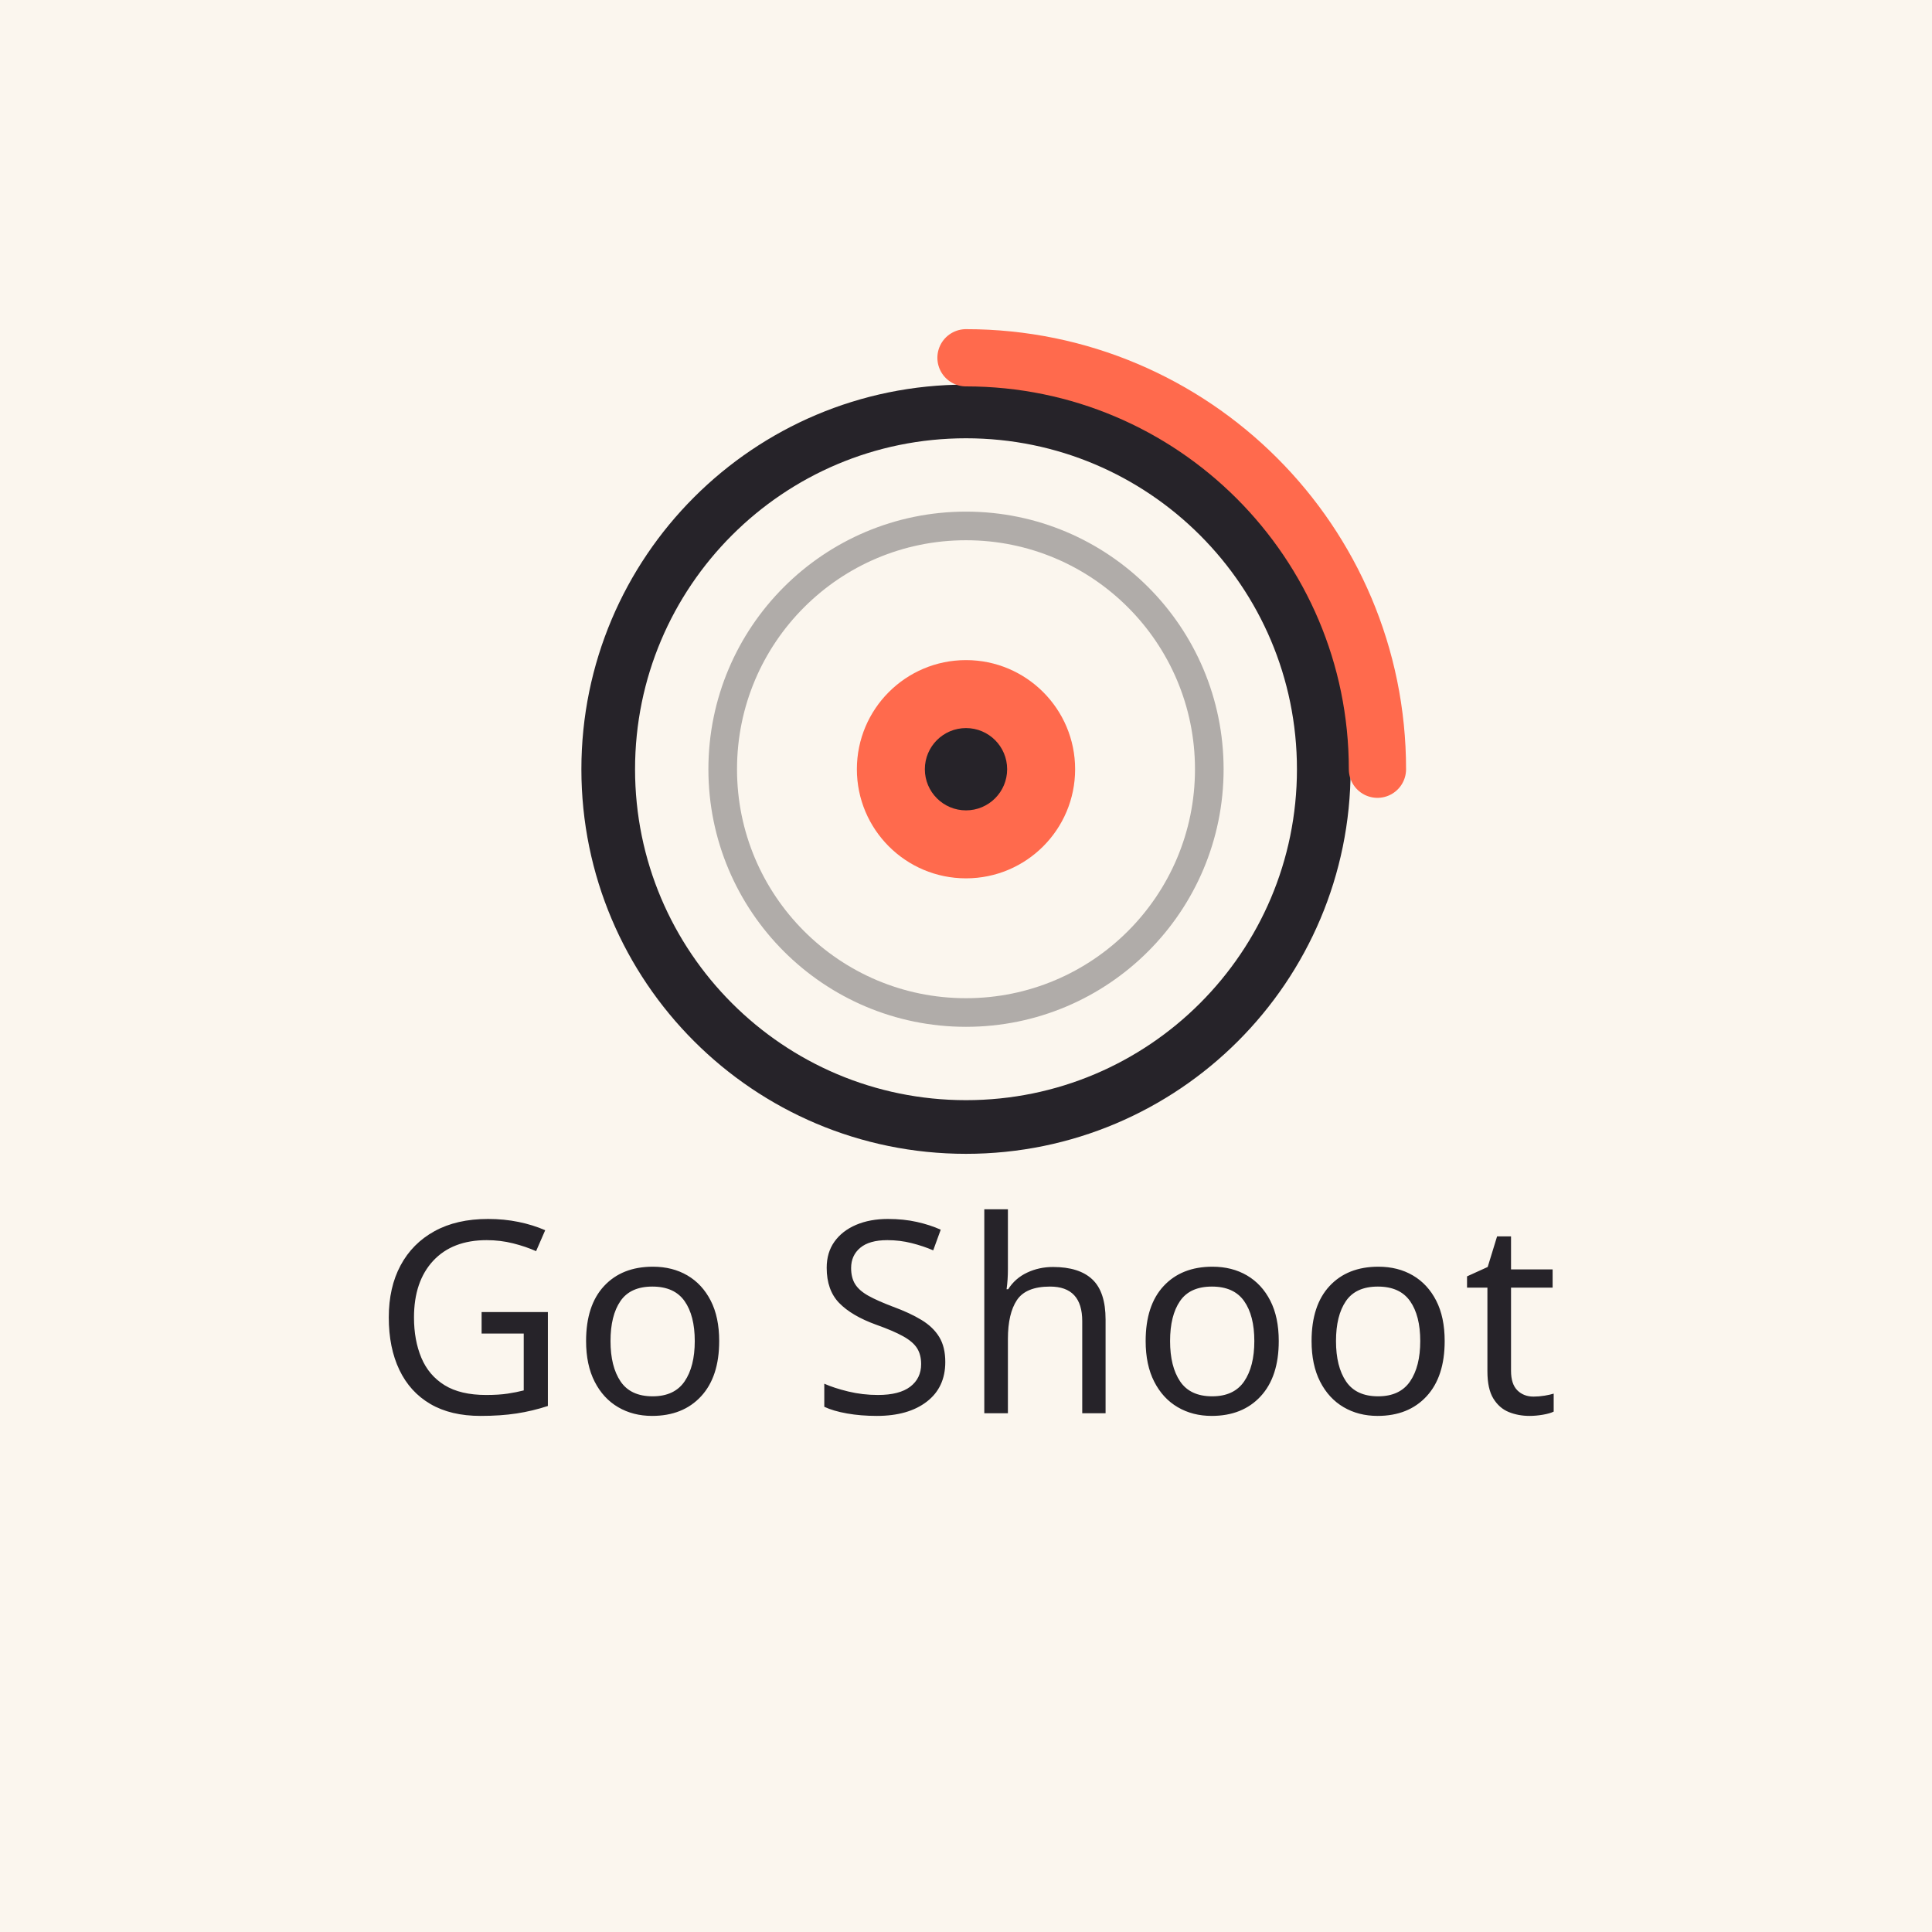
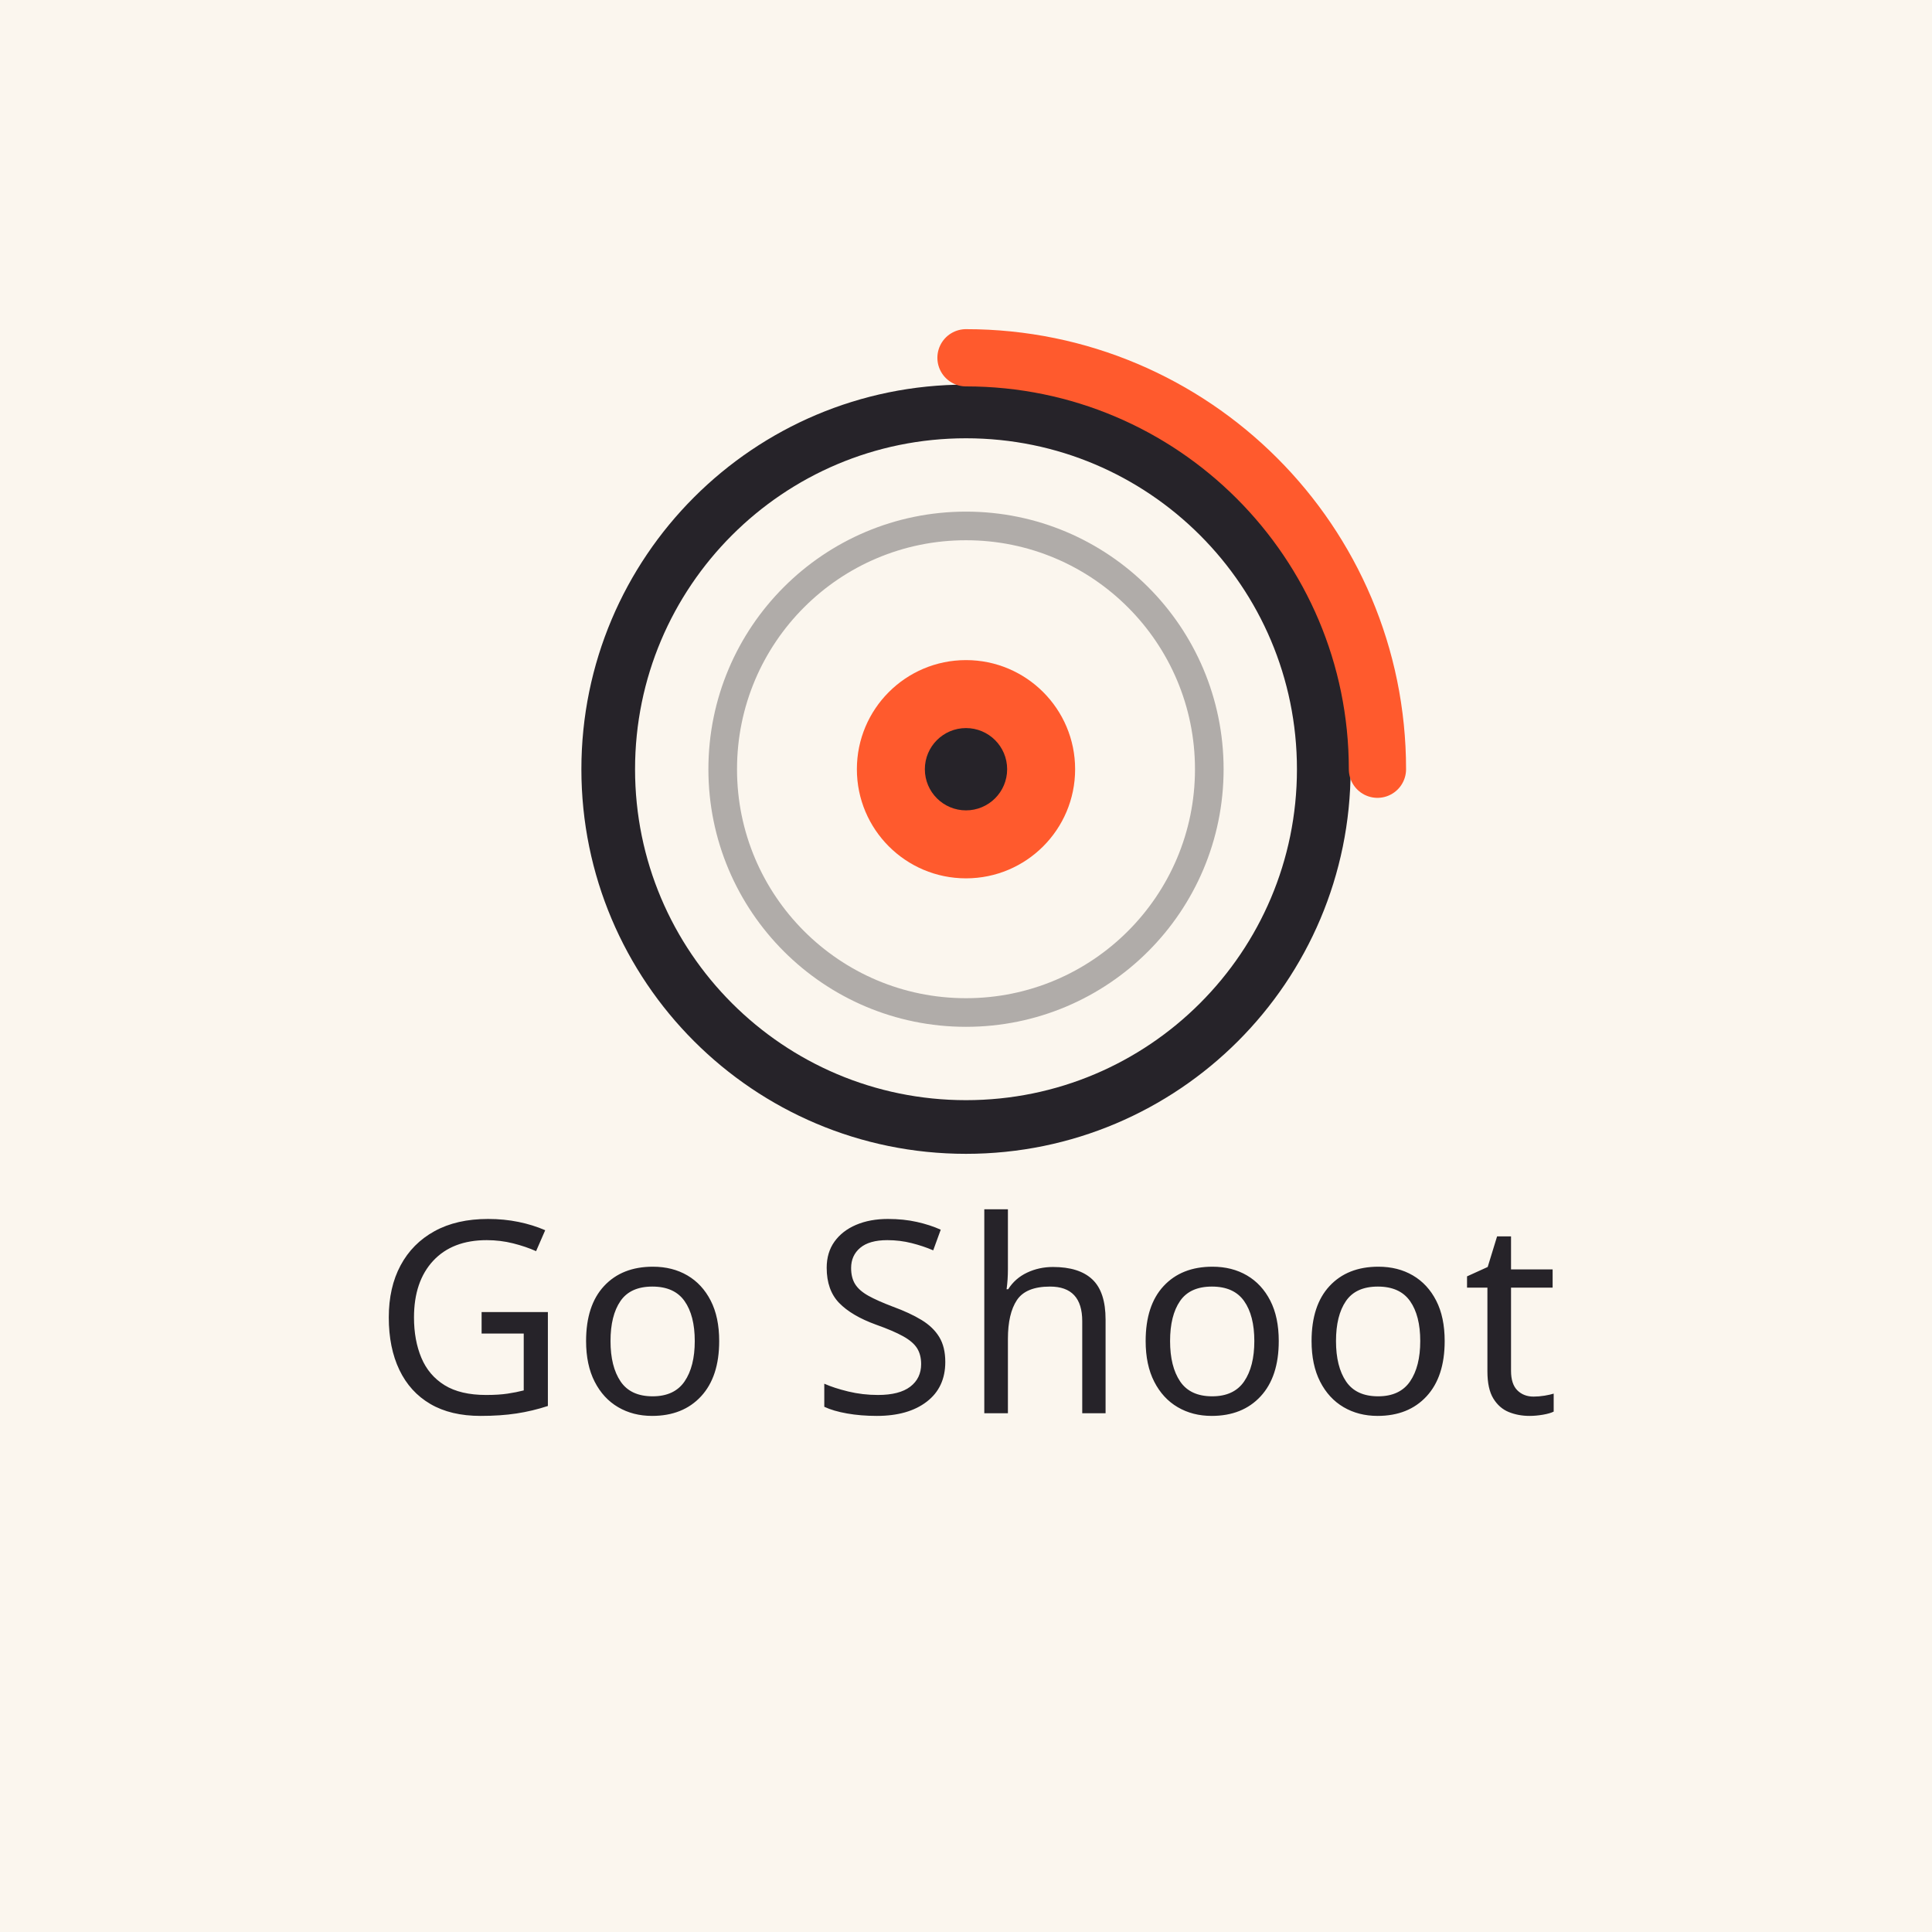
<svg xmlns="http://www.w3.org/2000/svg" width="1080" height="1080" viewBox="0 0 1080 1080">
  <rect width="1080" height="1080" fill="#FBF6EE" />
  <circle cx="540" cy="430" r="200" fill="none" stroke="#262329" stroke-width="30" />
  <circle cx="540" cy="430" r="136" fill="none" stroke="#262329" stroke-width="16" stroke-opacity="0.35" />
-   <circle cx="540" cy="430" r="61" fill="#FF6A4D" />
+   <circle cx="540" cy="430" r="61" fill="#FF5A2D" />
  <circle cx="540" cy="430" r="23" fill="#262329" />
-   <path d="M540 200 A230 230 0 0 1 770 430" fill="none" stroke="#FF6A4D" stroke-width="32" stroke-linecap="round" />
+   <path d="M540 200 A230 230 0 0 1 770 430" fill="none" stroke="#FF5A2D" stroke-width="32" stroke-linecap="round" />
  <text x="540" y="790" text-anchor="middle" font-family="Poppins, sans-serif" font-weight="500" font-size="150" letter-spacing="2" fill="#262329">Go Shoot</text>
</svg>
